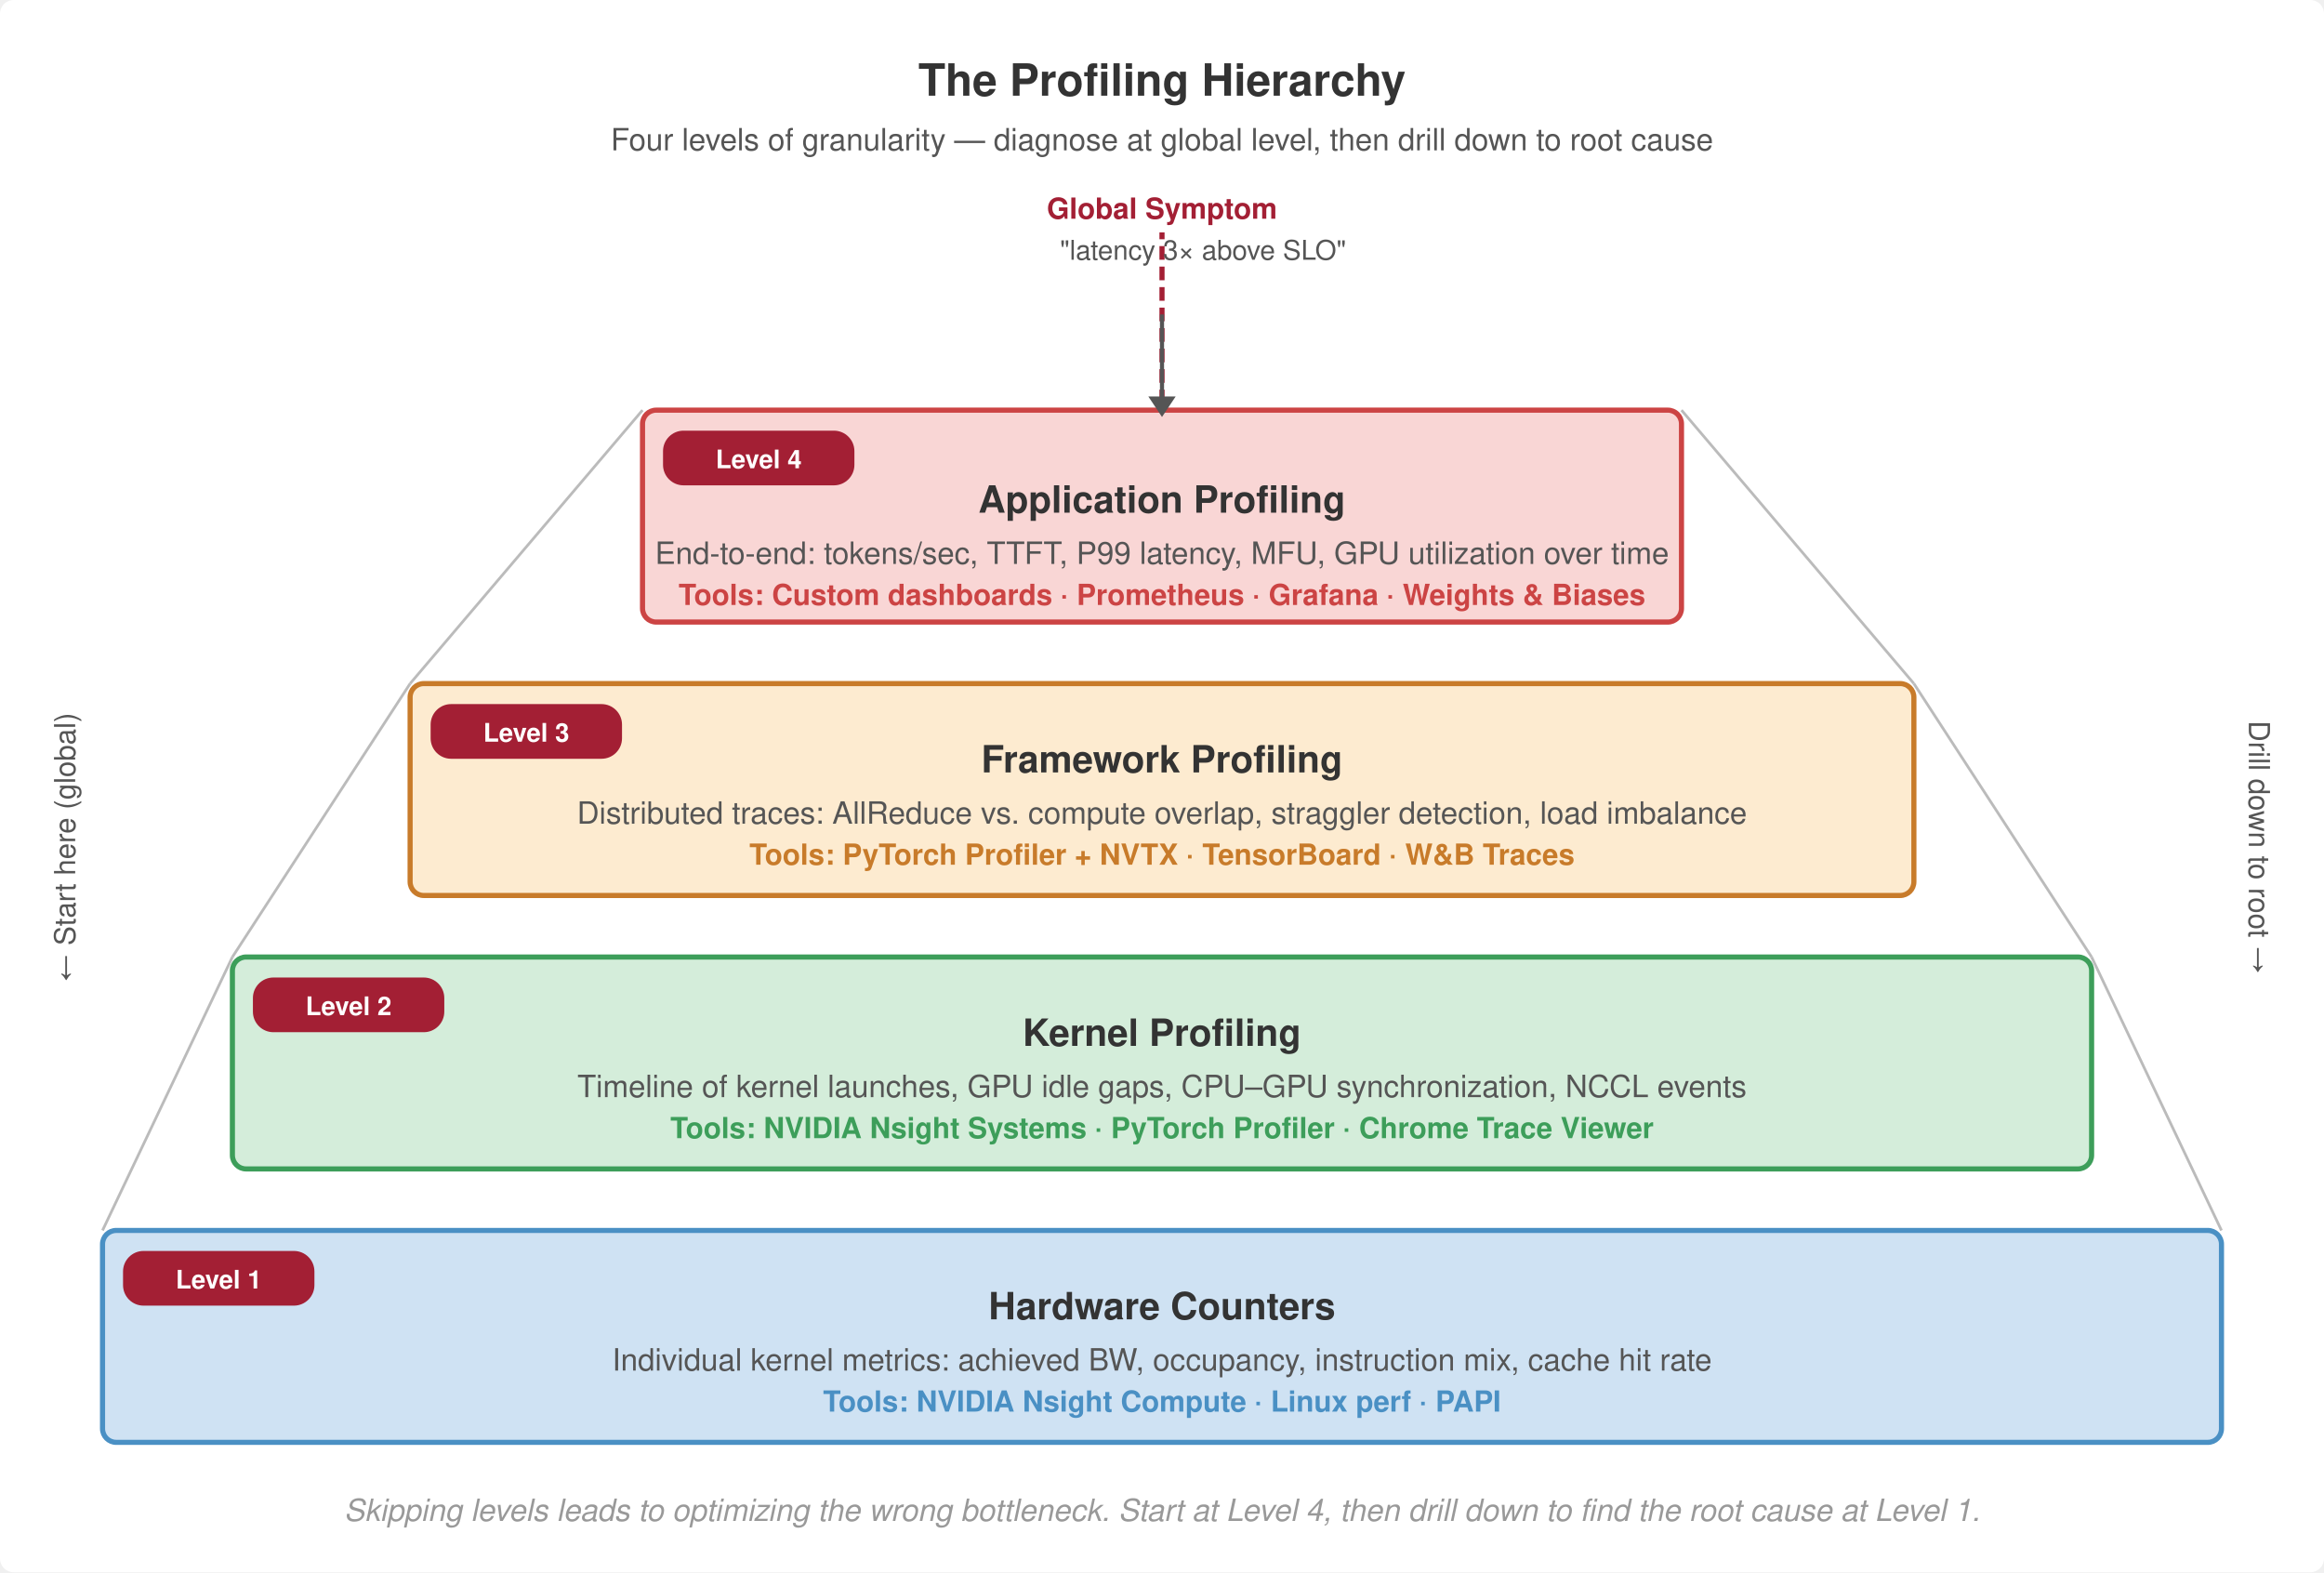
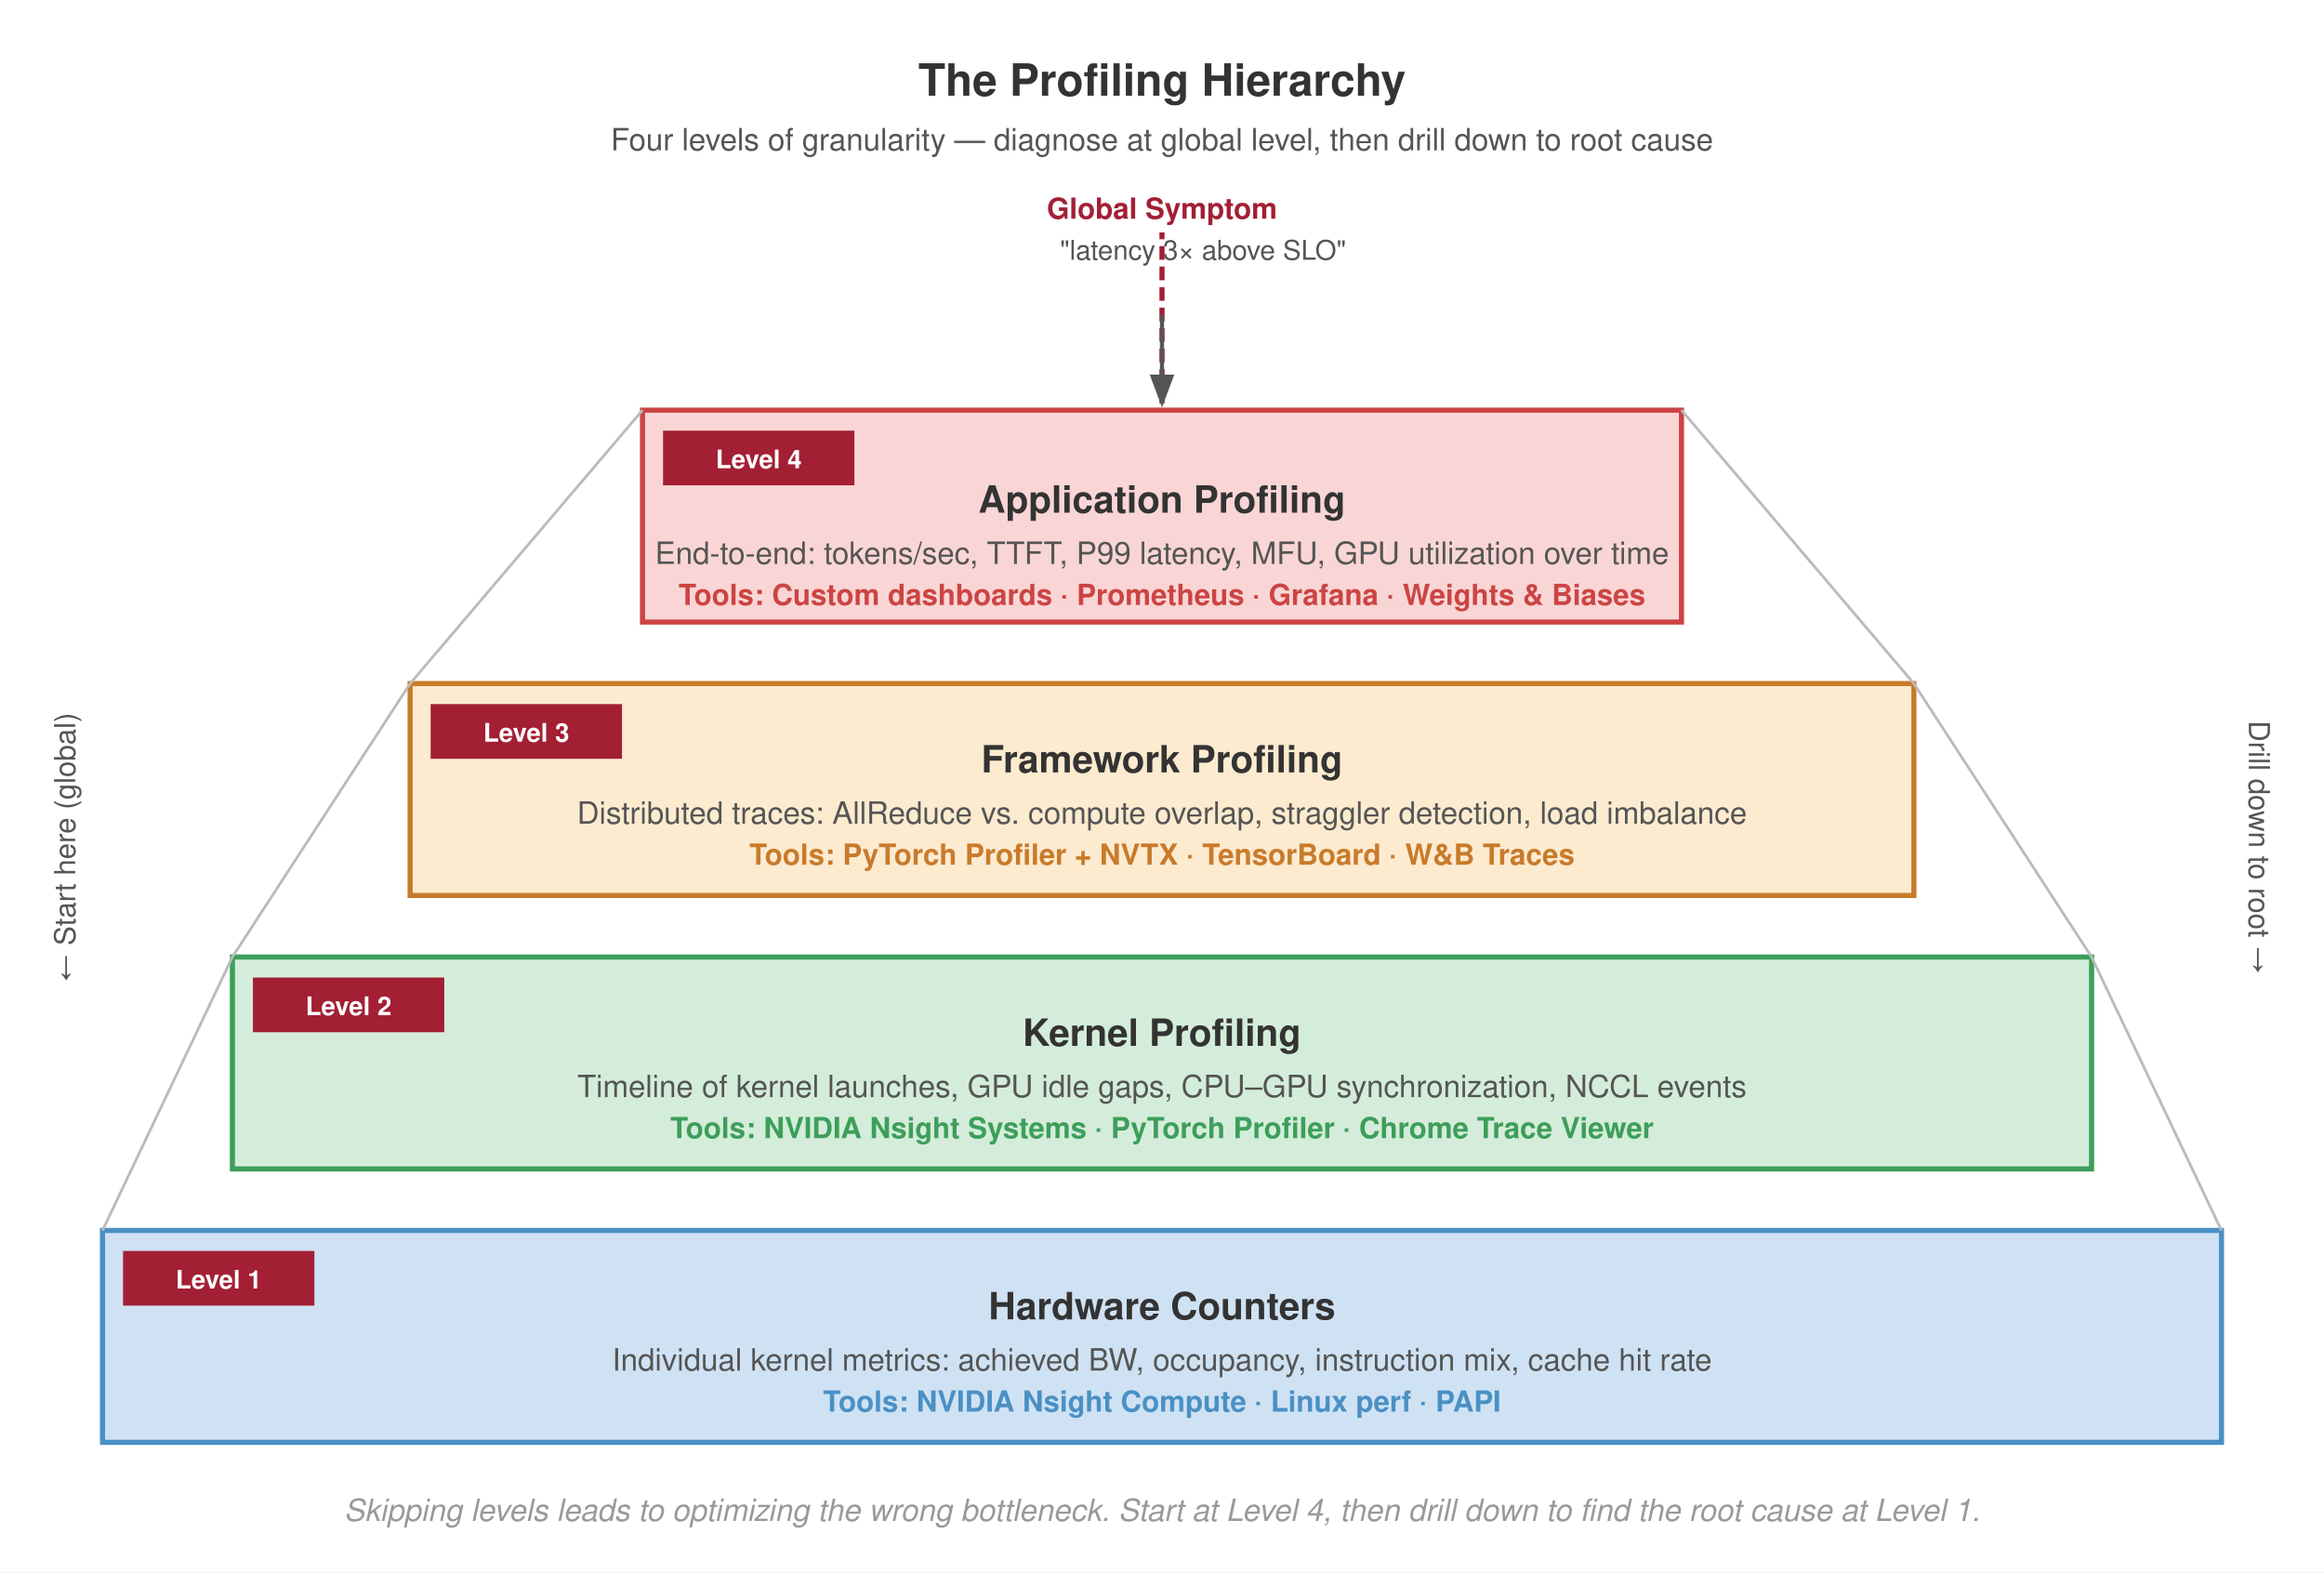
<svg xmlns="http://www.w3.org/2000/svg" viewBox="0 0 680 460" font-family="Helvetica Neue, Helvetica, Arial, sans-serif">
-   <rect width="680" height="460" fill="#fff" rx="4" />
+   <rect width="680" height="460" fill="#fff" />
  <defs>
+     <marker id="arrow" markerWidth="8" markerHeight="6" refX="7" refY="3" orient="auto">
+       <path d="M0,0 L8,3 L0,6 Z" fill="#555" />
+     </marker>
+     <marker id="arrow-red" markerWidth="8" markerHeight="6" refX="7" refY="3" orient="auto">
+       <path d="M0,0 L8,3 L0,6 Z" fill="#a31f34" />
+     </marker>
+     <marker id="arrow-green" markerWidth="8" markerHeight="6" refX="7" refY="3" orient="auto">
+       <path d="M0,0 L8,3 L0,6 Z" fill="#3d9e5a" />
+     </marker>
+     <marker id="arrow-blue" markerWidth="8" markerHeight="6" refX="7" refY="3" orient="auto">
+       <path d="M0,0 L8,3 L0,6 Z" fill="#4a90c4" />
+     </marker>
+     <marker id="arrow-orange" markerWidth="8" markerHeight="6" refX="7" refY="3" orient="auto">
+       <path d="M0,0 L8,3 L0,6 Z" fill="#c87b2a" />
+     </marker>
+     <marker id="arrow-gray" markerWidth="8" markerHeight="6" refX="7" refY="3" orient="auto">
+       <path d="M0,0 L8,3 L0,6 Z" fill="#999" />
+     </marker>
    <marker id="arr-up" markerWidth="8" markerHeight="6" refX="7" refY="3" orient="auto">
      <path d="M0,0 L8,3 L0,6 Z" fill="#555" />
    </marker>
    <marker id="arr-down" markerWidth="8" markerHeight="6" refX="7" refY="3" orient="auto">
      <path d="M0,0 L8,3 L0,6 Z" fill="#555" />
    </marker>
  </defs>
  <text x="340" y="28" text-anchor="middle" font-size="13" font-weight="700" fill="#333">The Profiling Hierarchy</text>
  <text x="340" y="44" text-anchor="middle" font-size="9" fill="#555">Four levels of granularity — diagnose at global level, then drill down to root cause</text>
-   <rect x="30" y="360" width="620" height="62" rx="4" fill="#cfe2f3" stroke="#4a90c4" stroke-width="1.5" />
-   <rect x="36" y="366" width="56" height="16" rx="6" fill="#a31f34" />
+   <rect x="30" y="360" width="620" height="62" fill="#cfe2f3" stroke="#4a90c4" stroke-width="1.5" />
+   <rect x="36" y="366" width="56" height="16" fill="#a31f34" />
  <text x="64" y="377" text-anchor="middle" font-size="7.5" font-weight="700" fill="#fff">Level 1</text>
  <text x="340" y="386" text-anchor="middle" font-size="11" font-weight="700" fill="#333">Hardware Counters</text>
  <text x="340" y="401" text-anchor="middle" font-size="9" fill="#555">Individual kernel metrics: achieved BW, occupancy, instruction mix, cache hit rate</text>
  <text x="340" y="413" text-anchor="middle" font-size="8.5" fill="#4a90c4" font-weight="700">Tools: NVIDIA Nsight Compute · Linux perf · PAPI</text>
-   <rect x="68" y="280" width="544" height="62" rx="4" fill="#d4edda" stroke="#3d9e5a" stroke-width="1.5" />
-   <rect x="74" y="286" width="56" height="16" rx="6" fill="#a31f34" />
+   <rect x="68" y="280" width="544" height="62" fill="#d4edda" stroke="#3d9e5a" stroke-width="1.5" />
+   <rect x="74" y="286" width="56" height="16" fill="#a31f34" />
  <text x="102" y="297" text-anchor="middle" font-size="7.5" font-weight="700" fill="#fff">Level 2</text>
  <text x="340" y="306" text-anchor="middle" font-size="11" font-weight="700" fill="#333">Kernel Profiling</text>
  <text x="340" y="321" text-anchor="middle" font-size="9" fill="#555">Timeline of kernel launches, GPU idle gaps, CPU–GPU synchronization, NCCL events</text>
  <text x="340" y="333" text-anchor="middle" font-size="8.5" fill="#3d9e5a" font-weight="700">Tools: NVIDIA Nsight Systems · PyTorch Profiler · Chrome Trace Viewer</text>
-   <rect x="120" y="200" width="440" height="62" rx="4" fill="#fdebd0" stroke="#c87b2a" stroke-width="1.5" />
-   <rect x="126" y="206" width="56" height="16" rx="6" fill="#a31f34" />
+   <rect x="120" y="200" width="440" height="62" fill="#fdebd0" stroke="#c87b2a" stroke-width="1.5" />
+   <rect x="126" y="206" width="56" height="16" fill="#a31f34" />
  <text x="154" y="217" text-anchor="middle" font-size="7.5" font-weight="700" fill="#fff">Level 3</text>
  <text x="340" y="226" text-anchor="middle" font-size="11" font-weight="700" fill="#333">Framework Profiling</text>
  <text x="340" y="241" text-anchor="middle" font-size="9" fill="#555">Distributed traces: AllReduce vs. compute overlap, straggler detection, load imbalance</text>
  <text x="340" y="253" text-anchor="middle" font-size="8.5" fill="#c87b2a" font-weight="700">Tools: PyTorch Profiler + NVTX · TensorBoard · W&amp;B Traces</text>
-   <rect x="188" y="120" width="304" height="62" rx="4" fill="#f9d6d5" stroke="#c44" stroke-width="1.5" />
-   <rect x="194" y="126" width="56" height="16" rx="6" fill="#a31f34" />
+   <rect x="188" y="120" width="304" height="62" fill="#f9d6d5" stroke="#c44" stroke-width="1.5" />
+   <rect x="194" y="126" width="56" height="16" fill="#a31f34" />
  <text x="222" y="137" text-anchor="middle" font-size="7.5" font-weight="700" fill="#fff">Level 4</text>
  <text x="340" y="150" text-anchor="middle" font-size="11" font-weight="700" fill="#333">Application Profiling</text>
  <text x="340" y="165" text-anchor="middle" font-size="9" fill="#555">End-to-end: tokens/sec, TTFT, P99 latency, MFU, GPU utilization over time</text>
  <text x="340" y="177" text-anchor="middle" font-size="8.5" fill="#c44" font-weight="700">Tools: Custom dashboards · Prometheus · Grafana · Weights &amp; Biases</text>
  <line x1="30" y1="360" x2="68" y2="280" stroke="#bbb" stroke-width="0.8" />
  <line x1="68" y1="280" x2="120" y2="200" stroke="#bbb" stroke-width="0.8" />
  <line x1="120" y1="200" x2="188" y2="120" stroke="#bbb" stroke-width="0.8" />
  <line x1="650" y1="360" x2="612" y2="280" stroke="#bbb" stroke-width="0.8" />
  <line x1="612" y1="280" x2="560" y2="200" stroke="#bbb" stroke-width="0.8" />
  <line x1="560" y1="200" x2="492" y2="120" stroke="#bbb" stroke-width="0.8" />
  <text x="22" y="248" text-anchor="middle" font-size="8.5" fill="#555" transform="rotate(-90 22 248)">← Start here (global)</text>
  <text x="658" y="248" text-anchor="middle" font-size="8.5" fill="#555" transform="rotate(90 658 248)">Drill down to root →</text>
  <line x1="340" y1="118" x2="340" y2="68" stroke="#a31f34" stroke-width="1.5" stroke-dasharray="4,2" />
  <text x="340" y="64" text-anchor="middle" font-size="8.5" font-weight="700" fill="#a31f34">Global Symptom</text>
  <text x="352.0" y="76" text-anchor="middle" font-size="8" fill="#555">"latency 3× above SLO"</text>
-   <line x1="340" y1="92" x2="340" y2="118" stroke="#555" stroke-width="1.2" />
-   <polygon points="336,116 340,122 344,116" fill="#555" />
+   <line x1="340" y1="92" x2="340" y2="118" stroke="#555" stroke-width="1.2" marker-end="url(#arrow)" />
  <text x="340" y="445" text-anchor="middle" font-size="9" fill="#999" font-style="italic">Skipping levels leads to optimizing the wrong bottleneck. Start at Level 4, then drill down to find the root cause at Level 1.</text>
</svg>
